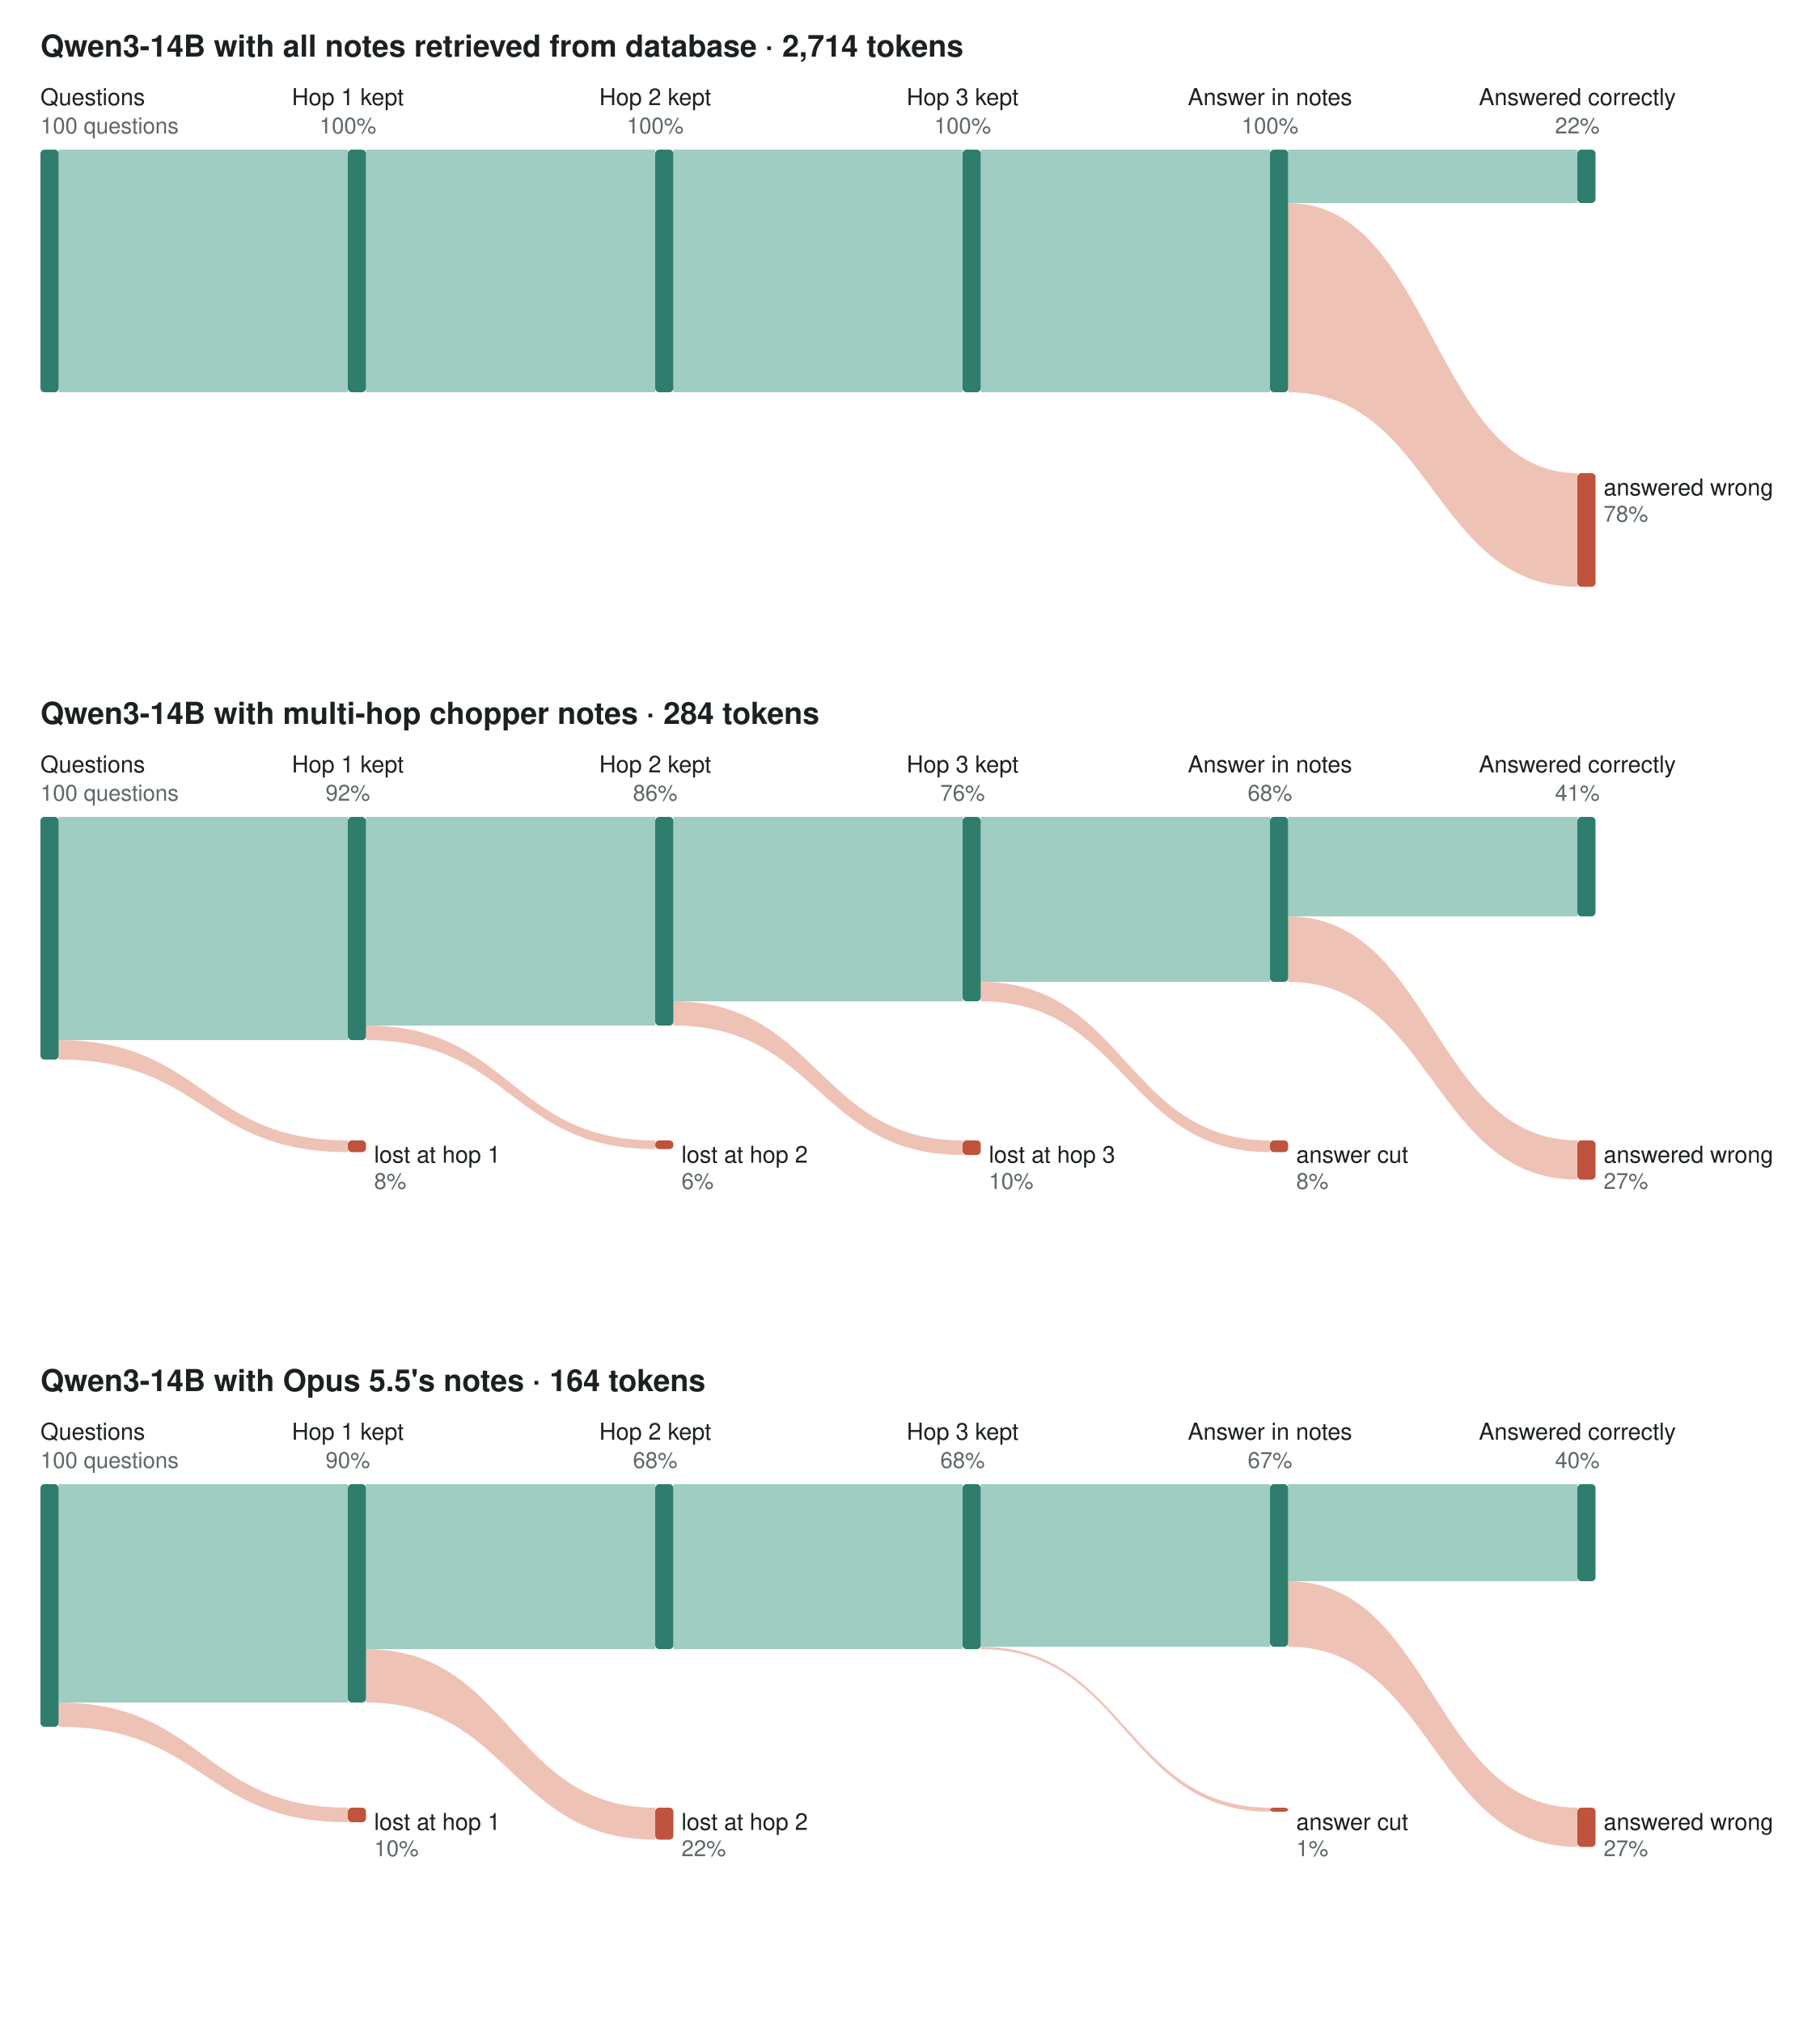
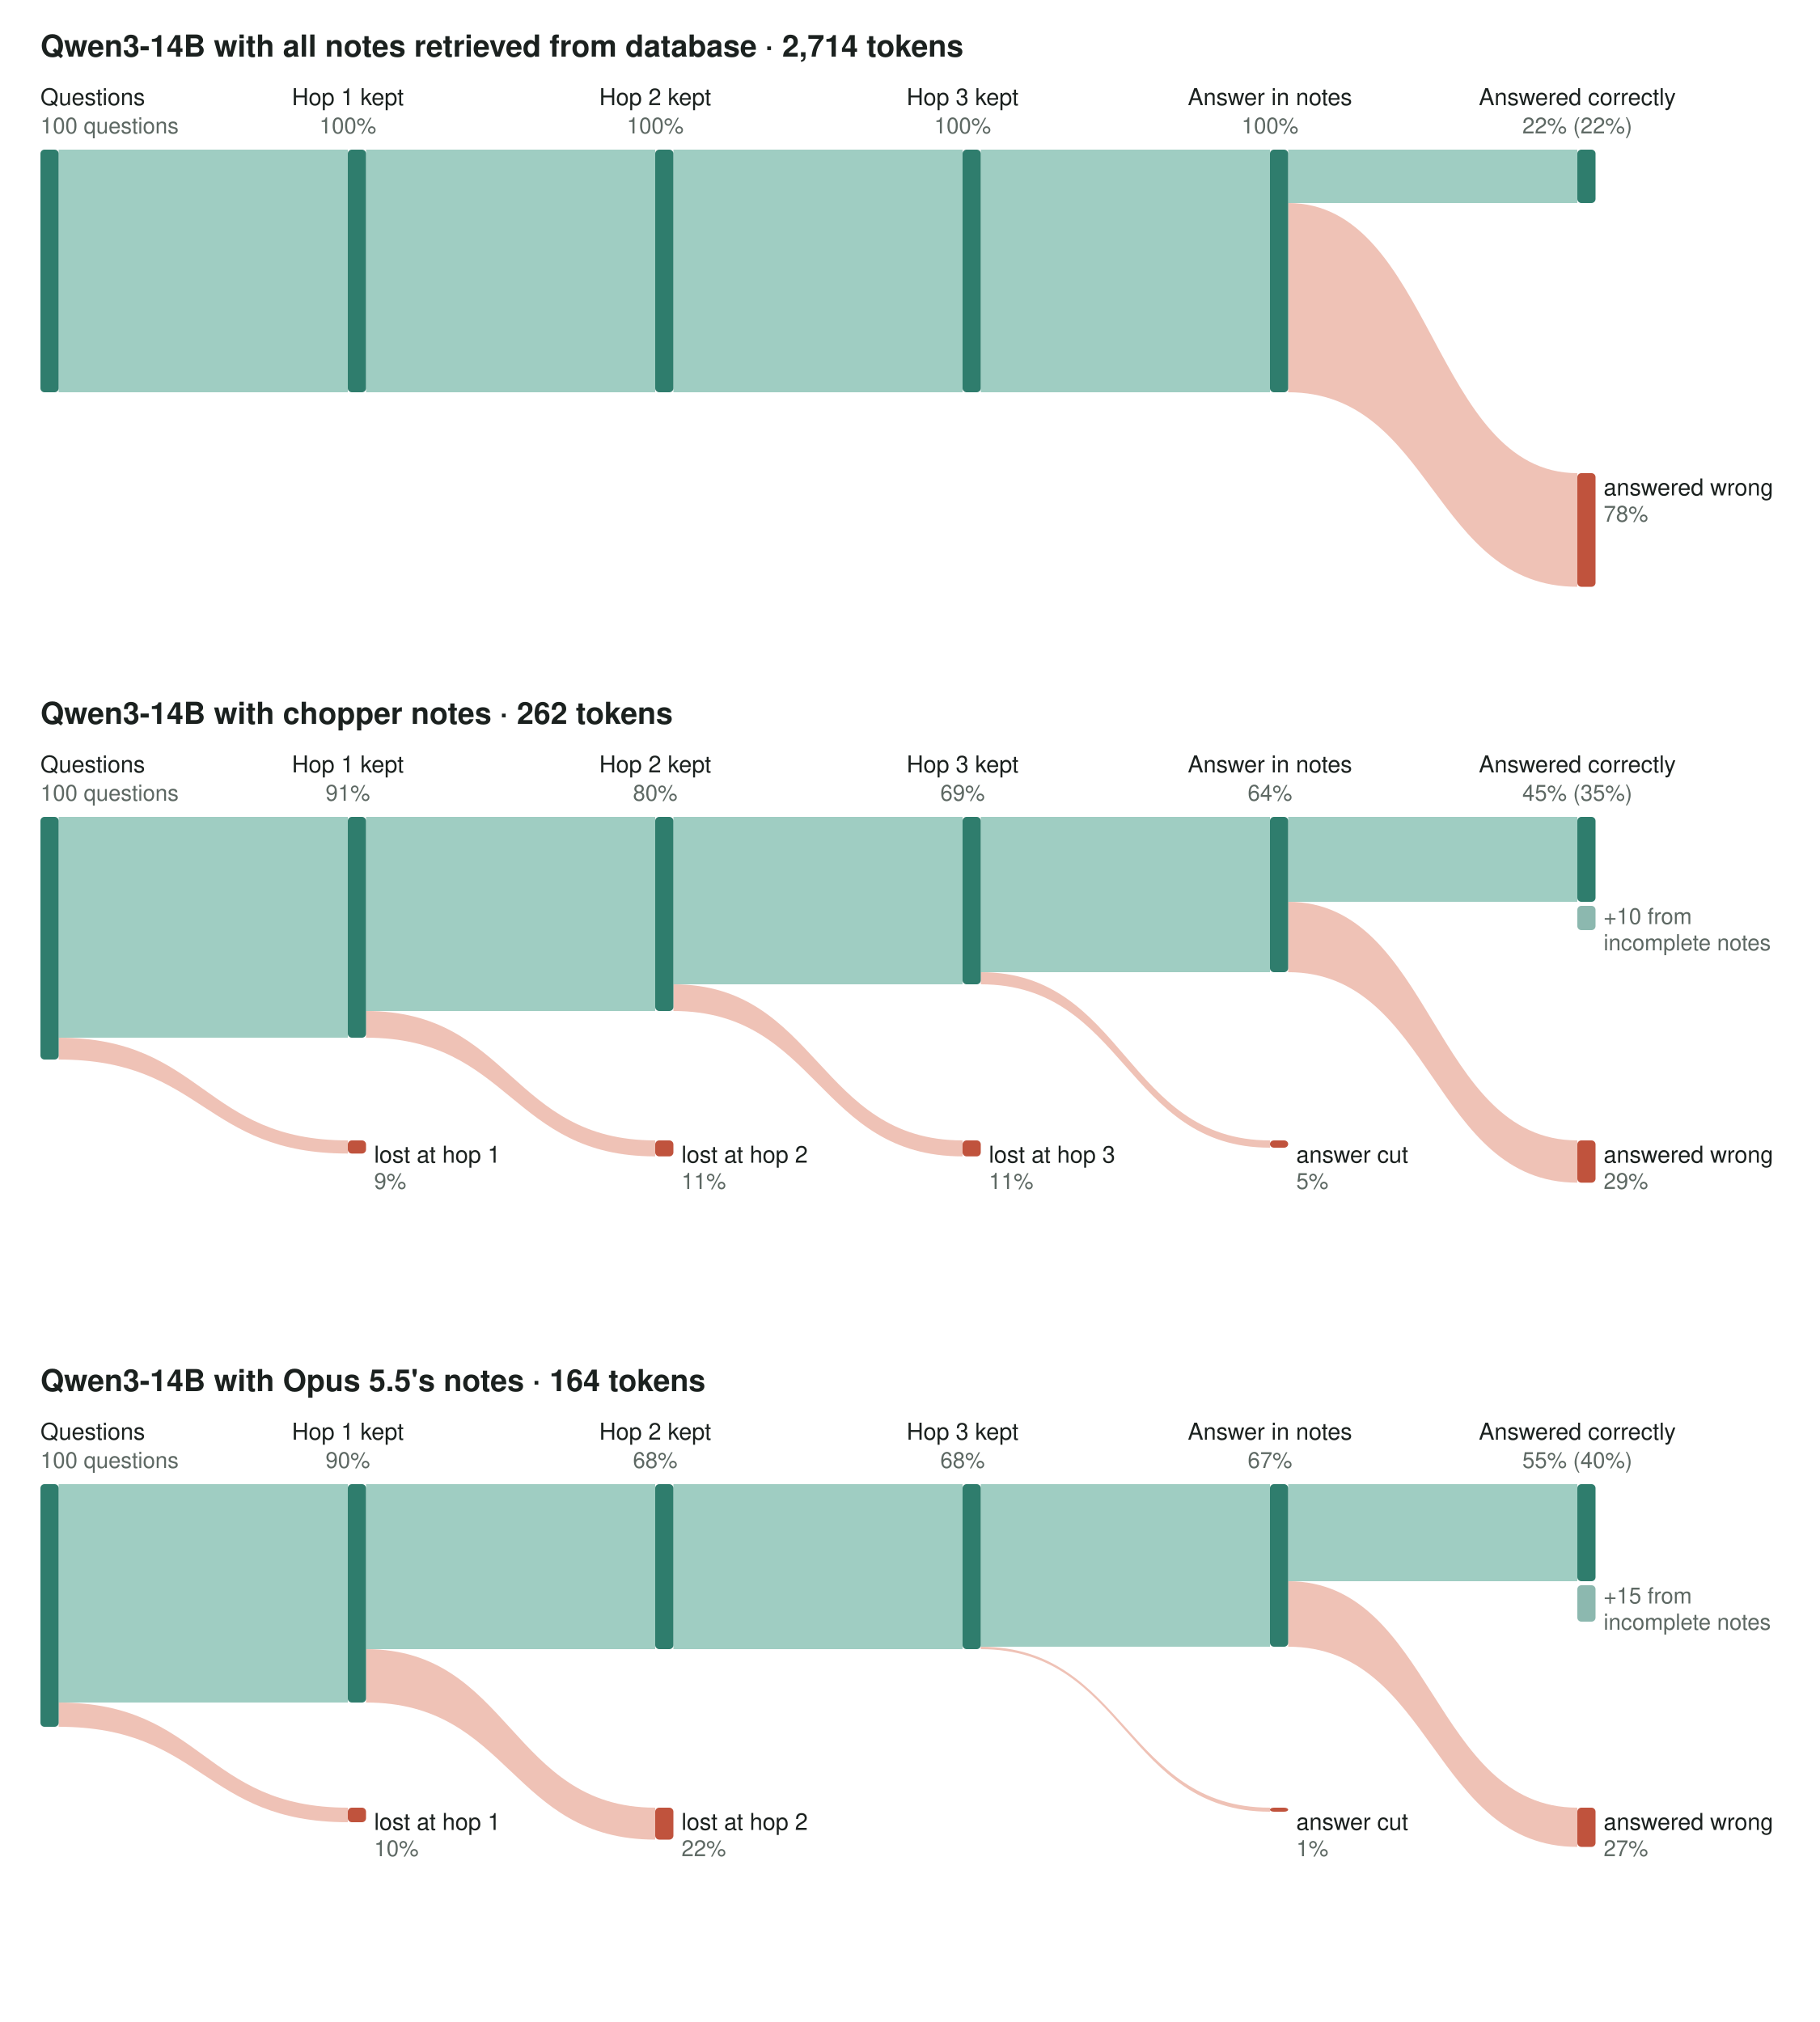
<svg xmlns="http://www.w3.org/2000/svg" viewBox="0 0 900 1000" width="900" font-family="Helvetica, Arial, sans-serif">
  <rect width="100%" height="100%" fill="#ffffff" />
  <text x="20" y="28" font-size="15" font-weight="700" fill="#1b211f">Qwen3-14B with all notes retrieved from database · 2,714 tokens</text>
  <path d="M29.0,74.0 C100.5,74.0 100.5,74.0 172.0,74.0 L172.0,194.0 C100.5,194.0 100.5,194.0 29.0,194.0 Z" fill="#9fcdc2" />
  <path d="M181.0,74.0 C252.5,74.0 252.5,74.0 324.0,74.0 L324.0,194.0 C252.5,194.0 252.5,194.0 181.0,194.0 Z" fill="#9fcdc2" />
  <path d="M333.0,74.0 C404.5,74.0 404.5,74.0 476.0,74.0 L476.0,194.0 C404.5,194.0 404.5,194.0 333.0,194.0 Z" fill="#9fcdc2" />
  <path d="M485.0,74.0 C556.5,74.0 556.5,74.0 628.0,74.0 L628.0,194.0 C556.5,194.0 556.5,194.0 485.0,194.0 Z" fill="#9fcdc2" />
  <path d="M637.0,74.0 C708.5,74.0 708.5,74.0 780.0,74.0 L780.0,100.4 C708.5,100.4 708.5,100.4 637.0,100.4 Z" fill="#9fcdc2" />
  <path d="M637.0,100.4 C708.5,100.4 708.5,234.0 780.0,234.0 L780.0,290.2 C708.5,290.2 708.5,194.0 637.0,194.0 Z" fill="#efc2b6" />
  <rect x="780.0" y="234" width="9" height="56.2" fill="#c0533d" rx="2" />
  <text x="793.0" y="245" font-size="11.5" fill="#1b211f">answered wrong</text>
  <text x="793.0" y="258" font-size="11" fill="#5d6863">78%</text>
  <rect x="20.0" y="74" width="9" height="120.0" fill="#2f7d6d" rx="2" />
  <text x="20.0" y="52" font-size="11.5" text-anchor="start" fill="#1b211f">Questions</text>
  <text x="20.0" y="66" font-size="11" text-anchor="start" fill="#5d6863">100 questions</text>
  <rect x="172.0" y="74" width="9" height="120.0" fill="#2f7d6d" rx="2" />
  <text x="172.0" y="52" font-size="11.5" text-anchor="middle" fill="#1b211f">Hop 1 kept</text>
  <text x="172.0" y="66" font-size="11" text-anchor="middle" fill="#5d6863">100%</text>
  <rect x="324.0" y="74" width="9" height="120.0" fill="#2f7d6d" rx="2" />
  <text x="324.0" y="52" font-size="11.5" text-anchor="middle" fill="#1b211f">Hop 2 kept</text>
  <text x="324.0" y="66" font-size="11" text-anchor="middle" fill="#5d6863">100%</text>
  <rect x="476.0" y="74" width="9" height="120.0" fill="#2f7d6d" rx="2" />
  <text x="476.0" y="52" font-size="11.5" text-anchor="middle" fill="#1b211f">Hop 3 kept</text>
  <text x="476.0" y="66" font-size="11" text-anchor="middle" fill="#5d6863">100%</text>
  <rect x="628.0" y="74" width="9" height="120.0" fill="#2f7d6d" rx="2" />
  <text x="628.0" y="52" font-size="11.5" text-anchor="middle" fill="#1b211f">Answer in notes</text>
  <text x="628.0" y="66" font-size="11" text-anchor="middle" fill="#5d6863">100%</text>
  <rect x="780.0" y="74" width="9" height="26.4" fill="#2f7d6d" rx="2" />
  <text x="780.0" y="52" font-size="11.5" text-anchor="middle" fill="#1b211f">Answered correctly</text>
-   <text x="780.0" y="66" font-size="11" text-anchor="middle" fill="#5d6863">22%</text>
-   <text x="20" y="358.0" font-size="15" font-weight="700" fill="#1b211f">Qwen3-14B with multi-hop chopper notes · 284 tokens</text>
-   <path d="M29.0,404.0 C100.5,404.0 100.5,404.0 172.0,404.0 L172.0,514.4 C100.5,514.4 100.5,514.4 29.0,514.4 Z" fill="#9fcdc2" />
-   <path d="M29.0,514.4 C100.5,514.4 100.5,564.0 172.0,564.0 L172.0,569.8 C100.5,569.8 100.5,524.0 29.0,524.0 Z" fill="#efc2b6" />
-   <rect x="172.0" y="564.0" width="9" height="5.8" fill="#c0533d" rx="2" />
+   <text x="780.0" y="66" font-size="11" text-anchor="middle" fill="#5d6863">22% (22%)</text>
+   <text x="20" y="358.0" font-size="15" font-weight="700" fill="#1b211f">Qwen3-14B with chopper notes · 262 tokens</text>
+   <path d="M29.0,404.0 C100.5,404.0 100.5,404.0 172.0,404.0 L172.0,513.2 C100.5,513.2 100.5,513.2 29.0,513.2 Z" fill="#9fcdc2" />
+   <path d="M29.0,513.2 C100.5,513.2 100.5,564.0 172.0,564.0 L172.0,570.5 C100.5,570.5 100.5,524.0 29.0,524.0 Z" fill="#efc2b6" />
+   <rect x="172.0" y="564.0" width="9" height="6.5" fill="#c0533d" rx="2" />
  <text x="185.0" y="575.0" font-size="11.5" fill="#1b211f">lost at hop 1</text>
-   <text x="185.0" y="588.0" font-size="11" fill="#5d6863">8%</text>
-   <path d="M181.0,404.0 C252.5,404.0 252.5,404.0 324.0,404.0 L324.0,507.2 C252.5,507.2 252.5,507.2 181.0,507.2 Z" fill="#9fcdc2" />
-   <path d="M181.0,507.2 C252.5,507.2 252.5,564.0 324.0,564.0 L324.0,568.3 C252.5,568.3 252.5,514.4 181.0,514.4 Z" fill="#efc2b6" />
-   <rect x="324.0" y="564.0" width="9" height="4.3" fill="#c0533d" rx="2" />
+   <text x="185.0" y="588.0" font-size="11" fill="#5d6863">9%</text>
+   <path d="M181.0,404.0 C252.5,404.0 252.5,404.0 324.0,404.0 L324.0,500.0 C252.5,500.0 252.5,500.0 181.0,500.0 Z" fill="#9fcdc2" />
+   <path d="M181.0,500.0 C252.5,500.0 252.5,564.0 324.0,564.0 L324.0,571.9 C252.5,571.9 252.5,513.2 181.0,513.2 Z" fill="#efc2b6" />
+   <rect x="324.0" y="564.0" width="9" height="7.9" fill="#c0533d" rx="2" />
  <text x="337.0" y="575.0" font-size="11.5" fill="#1b211f">lost at hop 2</text>
-   <text x="337.0" y="588.0" font-size="11" fill="#5d6863">6%</text>
-   <path d="M333.0,404.0 C404.5,404.0 404.5,404.0 476.0,404.0 L476.0,495.2 C404.5,495.2 404.5,495.2 333.0,495.2 Z" fill="#9fcdc2" />
-   <path d="M333.0,495.2 C404.5,495.2 404.5,564.0 476.0,564.0 L476.0,571.2 C404.5,571.2 404.5,507.2 333.0,507.2 Z" fill="#efc2b6" />
-   <rect x="476.0" y="564.0" width="9" height="7.2" fill="#c0533d" rx="2" />
+   <text x="337.0" y="588.0" font-size="11" fill="#5d6863">11%</text>
+   <path d="M333.0,404.0 C404.5,404.0 404.5,404.0 476.0,404.0 L476.0,486.8 C404.5,486.8 404.5,486.8 333.0,486.8 Z" fill="#9fcdc2" />
+   <path d="M333.0,486.8 C404.5,486.8 404.5,564.0 476.0,564.0 L476.0,571.9 C404.5,571.9 404.5,500.0 333.0,500.0 Z" fill="#efc2b6" />
+   <rect x="476.0" y="564.0" width="9" height="7.9" fill="#c0533d" rx="2" />
  <text x="489.0" y="575.0" font-size="11.5" fill="#1b211f">lost at hop 3</text>
-   <text x="489.0" y="588.0" font-size="11" fill="#5d6863">10%</text>
-   <path d="M485.0,404.0 C556.5,404.0 556.5,404.0 628.0,404.0 L628.0,485.6 C556.5,485.6 556.5,485.6 485.0,485.6 Z" fill="#9fcdc2" />
-   <path d="M485.0,485.6 C556.5,485.6 556.5,564.0 628.0,564.0 L628.0,569.8 C556.5,569.8 556.5,495.2 485.0,495.2 Z" fill="#efc2b6" />
-   <rect x="628.0" y="564.0" width="9" height="5.8" fill="#c0533d" rx="2" />
+   <text x="489.0" y="588.0" font-size="11" fill="#5d6863">11%</text>
+   <path d="M485.0,404.0 C556.5,404.0 556.5,404.0 628.0,404.0 L628.0,480.8 C556.5,480.8 556.5,480.8 485.0,480.8 Z" fill="#9fcdc2" />
+   <path d="M485.0,480.8 C556.5,480.8 556.5,564.0 628.0,564.0 L628.0,567.6 C556.5,567.6 556.5,486.8 485.0,486.8 Z" fill="#efc2b6" />
+   <rect x="628.0" y="564.0" width="9" height="3.6" fill="#c0533d" rx="2" />
  <text x="641.0" y="575.0" font-size="11.5" fill="#1b211f">answer cut</text>
-   <text x="641.0" y="588.0" font-size="11" fill="#5d6863">8%</text>
-   <path d="M637.0,404.0 C708.5,404.0 708.5,404.0 780.0,404.0 L780.0,453.2 C708.5,453.2 708.5,453.2 637.0,453.2 Z" fill="#9fcdc2" />
-   <path d="M637.0,453.2 C708.5,453.2 708.5,564.0 780.0,564.0 L780.0,583.4 C708.5,583.4 708.5,485.6 637.0,485.6 Z" fill="#efc2b6" />
-   <rect x="780.0" y="564.0" width="9" height="19.4" fill="#c0533d" rx="2" />
+   <text x="641.0" y="588.0" font-size="11" fill="#5d6863">5%</text>
+   <path d="M637.0,404.0 C708.5,404.0 708.5,404.0 780.0,404.0 L780.0,446.0 C708.5,446.0 708.5,446.0 637.0,446.0 Z" fill="#9fcdc2" />
+   <path d="M637.0,446.0 C708.5,446.0 708.5,564.0 780.0,564.0 L780.0,584.9 C708.5,584.9 708.5,480.8 637.0,480.8 Z" fill="#efc2b6" />
+   <rect x="780.0" y="564.0" width="9" height="20.9" fill="#c0533d" rx="2" />
  <text x="793.0" y="575.0" font-size="11.5" fill="#1b211f">answered wrong</text>
-   <text x="793.0" y="588.0" font-size="11" fill="#5d6863">27%</text>
+   <text x="793.0" y="588.0" font-size="11" fill="#5d6863">29%</text>
  <rect x="20.0" y="404.0" width="9" height="120.0" fill="#2f7d6d" rx="2" />
  <text x="20.0" y="382.0" font-size="11.5" text-anchor="start" fill="#1b211f">Questions</text>
  <text x="20.0" y="396.0" font-size="11" text-anchor="start" fill="#5d6863">100 questions</text>
-   <rect x="172.0" y="404.0" width="9" height="110.4" fill="#2f7d6d" rx="2" />
+   <rect x="172.0" y="404.0" width="9" height="109.2" fill="#2f7d6d" rx="2" />
  <text x="172.0" y="382.0" font-size="11.5" text-anchor="middle" fill="#1b211f">Hop 1 kept</text>
-   <text x="172.0" y="396.0" font-size="11" text-anchor="middle" fill="#5d6863">92%</text>
-   <rect x="324.0" y="404.0" width="9" height="103.2" fill="#2f7d6d" rx="2" />
+   <text x="172.0" y="396.0" font-size="11" text-anchor="middle" fill="#5d6863">91%</text>
+   <rect x="324.0" y="404.0" width="9" height="96.0" fill="#2f7d6d" rx="2" />
  <text x="324.0" y="382.0" font-size="11.5" text-anchor="middle" fill="#1b211f">Hop 2 kept</text>
-   <text x="324.0" y="396.0" font-size="11" text-anchor="middle" fill="#5d6863">86%</text>
-   <rect x="476.0" y="404.0" width="9" height="91.2" fill="#2f7d6d" rx="2" />
+   <text x="324.0" y="396.0" font-size="11" text-anchor="middle" fill="#5d6863">80%</text>
+   <rect x="476.0" y="404.0" width="9" height="82.8" fill="#2f7d6d" rx="2" />
  <text x="476.0" y="382.0" font-size="11.5" text-anchor="middle" fill="#1b211f">Hop 3 kept</text>
-   <text x="476.0" y="396.0" font-size="11" text-anchor="middle" fill="#5d6863">76%</text>
-   <rect x="628.0" y="404.0" width="9" height="81.6" fill="#2f7d6d" rx="2" />
+   <text x="476.0" y="396.0" font-size="11" text-anchor="middle" fill="#5d6863">69%</text>
+   <rect x="628.0" y="404.0" width="9" height="76.8" fill="#2f7d6d" rx="2" />
  <text x="628.0" y="382.0" font-size="11.5" text-anchor="middle" fill="#1b211f">Answer in notes</text>
-   <text x="628.0" y="396.0" font-size="11" text-anchor="middle" fill="#5d6863">68%</text>
-   <rect x="780.0" y="404.0" width="9" height="49.2" fill="#2f7d6d" rx="2" />
+   <text x="628.0" y="396.0" font-size="11" text-anchor="middle" fill="#5d6863">64%</text>
+   <rect x="780.0" y="404.0" width="9" height="42.0" fill="#2f7d6d" rx="2" />
  <text x="780.0" y="382.0" font-size="11.5" text-anchor="middle" fill="#1b211f">Answered correctly</text>
-   <text x="780.0" y="396.0" font-size="11" text-anchor="middle" fill="#5d6863">41%</text>
+   <text x="780.0" y="396.0" font-size="11" text-anchor="middle" fill="#5d6863">45% (35%)</text>
+   <rect x="780.0" y="448.0" width="9" height="12.0" fill="#2f7d6d" fill-opacity="0.55" rx="2" />
+   <text x="793.0" y="457.0" font-size="11" fill="#5d6863">+10 from</text>
+   <text x="793.0" y="470.0" font-size="11" fill="#5d6863">incomplete notes</text>
  <text x="20" y="688.0" font-size="15" font-weight="700" fill="#1b211f">Qwen3-14B with Opus 5.5's notes · 164 tokens</text>
  <path d="M29.0,734.0 C100.5,734.0 100.5,734.0 172.0,734.0 L172.0,842.0 C100.5,842.0 100.5,842.0 29.0,842.0 Z" fill="#9fcdc2" />
  <path d="M29.0,842.0 C100.5,842.0 100.5,894.0 172.0,894.0 L172.0,901.2 C100.5,901.2 100.5,854.0 29.0,854.0 Z" fill="#efc2b6" />
  <rect x="172.0" y="894.0" width="9" height="7.2" fill="#c0533d" rx="2" />
  <text x="185.0" y="905.0" font-size="11.5" fill="#1b211f">lost at hop 1</text>
  <text x="185.0" y="918.0" font-size="11" fill="#5d6863">10%</text>
  <path d="M181.0,734.0 C252.5,734.0 252.5,734.0 324.0,734.0 L324.0,815.6 C252.5,815.6 252.5,815.6 181.0,815.6 Z" fill="#9fcdc2" />
  <path d="M181.0,815.6 C252.5,815.6 252.5,894.0 324.0,894.0 L324.0,909.8 C252.5,909.8 252.5,842.0 181.0,842.0 Z" fill="#efc2b6" />
  <rect x="324.0" y="894.0" width="9" height="15.8" fill="#c0533d" rx="2" />
  <text x="337.0" y="905.0" font-size="11.5" fill="#1b211f">lost at hop 2</text>
  <text x="337.0" y="918.0" font-size="11" fill="#5d6863">22%</text>
  <path d="M333.0,734.0 C404.5,734.0 404.5,734.0 476.0,734.0 L476.0,815.6 C404.5,815.6 404.5,815.6 333.0,815.6 Z" fill="#9fcdc2" />
  <path d="M485.0,734.0 C556.5,734.0 556.5,734.0 628.0,734.0 L628.0,814.4 C556.5,814.4 556.5,814.4 485.0,814.4 Z" fill="#9fcdc2" />
  <path d="M485.0,814.4 C556.5,814.4 556.5,894.0 628.0,894.0 L628.0,896.0 C556.5,896.0 556.5,815.6 485.0,815.6 Z" fill="#efc2b6" />
  <rect x="628.0" y="894.0" width="9" height="2.0" fill="#c0533d" rx="2" />
  <text x="641.0" y="905.0" font-size="11.5" fill="#1b211f">answer cut</text>
  <text x="641.0" y="918.0" font-size="11" fill="#5d6863">1%</text>
  <path d="M637.0,734.0 C708.5,734.0 708.5,734.0 780.0,734.0 L780.0,782.0 C708.5,782.0 708.5,782.0 637.0,782.0 Z" fill="#9fcdc2" />
  <path d="M637.0,782.0 C708.5,782.0 708.5,894.0 780.0,894.0 L780.0,913.4 C708.5,913.4 708.5,814.4 637.0,814.4 Z" fill="#efc2b6" />
  <rect x="780.0" y="894.0" width="9" height="19.4" fill="#c0533d" rx="2" />
  <text x="793.0" y="905.0" font-size="11.5" fill="#1b211f">answered wrong</text>
  <text x="793.0" y="918.0" font-size="11" fill="#5d6863">27%</text>
  <rect x="20.0" y="734.0" width="9" height="120.0" fill="#2f7d6d" rx="2" />
  <text x="20.0" y="712.0" font-size="11.5" text-anchor="start" fill="#1b211f">Questions</text>
  <text x="20.0" y="726.0" font-size="11" text-anchor="start" fill="#5d6863">100 questions</text>
  <rect x="172.0" y="734.0" width="9" height="108.0" fill="#2f7d6d" rx="2" />
  <text x="172.0" y="712.0" font-size="11.5" text-anchor="middle" fill="#1b211f">Hop 1 kept</text>
  <text x="172.0" y="726.0" font-size="11" text-anchor="middle" fill="#5d6863">90%</text>
  <rect x="324.0" y="734.0" width="9" height="81.6" fill="#2f7d6d" rx="2" />
  <text x="324.0" y="712.0" font-size="11.5" text-anchor="middle" fill="#1b211f">Hop 2 kept</text>
  <text x="324.0" y="726.0" font-size="11" text-anchor="middle" fill="#5d6863">68%</text>
  <rect x="476.0" y="734.0" width="9" height="81.6" fill="#2f7d6d" rx="2" />
  <text x="476.0" y="712.0" font-size="11.5" text-anchor="middle" fill="#1b211f">Hop 3 kept</text>
  <text x="476.0" y="726.0" font-size="11" text-anchor="middle" fill="#5d6863">68%</text>
  <rect x="628.0" y="734.0" width="9" height="80.4" fill="#2f7d6d" rx="2" />
  <text x="628.0" y="712.0" font-size="11.5" text-anchor="middle" fill="#1b211f">Answer in notes</text>
  <text x="628.0" y="726.0" font-size="11" text-anchor="middle" fill="#5d6863">67%</text>
  <rect x="780.0" y="734.0" width="9" height="48.0" fill="#2f7d6d" rx="2" />
  <text x="780.0" y="712.0" font-size="11.5" text-anchor="middle" fill="#1b211f">Answered correctly</text>
-   <text x="780.0" y="726.0" font-size="11" text-anchor="middle" fill="#5d6863">40%</text>
+   <text x="780.0" y="726.0" font-size="11" text-anchor="middle" fill="#5d6863">55% (40%)</text>
+   <rect x="780.0" y="784.0" width="9" height="18.0" fill="#2f7d6d" fill-opacity="0.55" rx="2" />
+   <text x="793.0" y="793.0" font-size="11" fill="#5d6863">+15 from</text>
+   <text x="793.0" y="806.0" font-size="11" fill="#5d6863">incomplete notes</text>
</svg>
